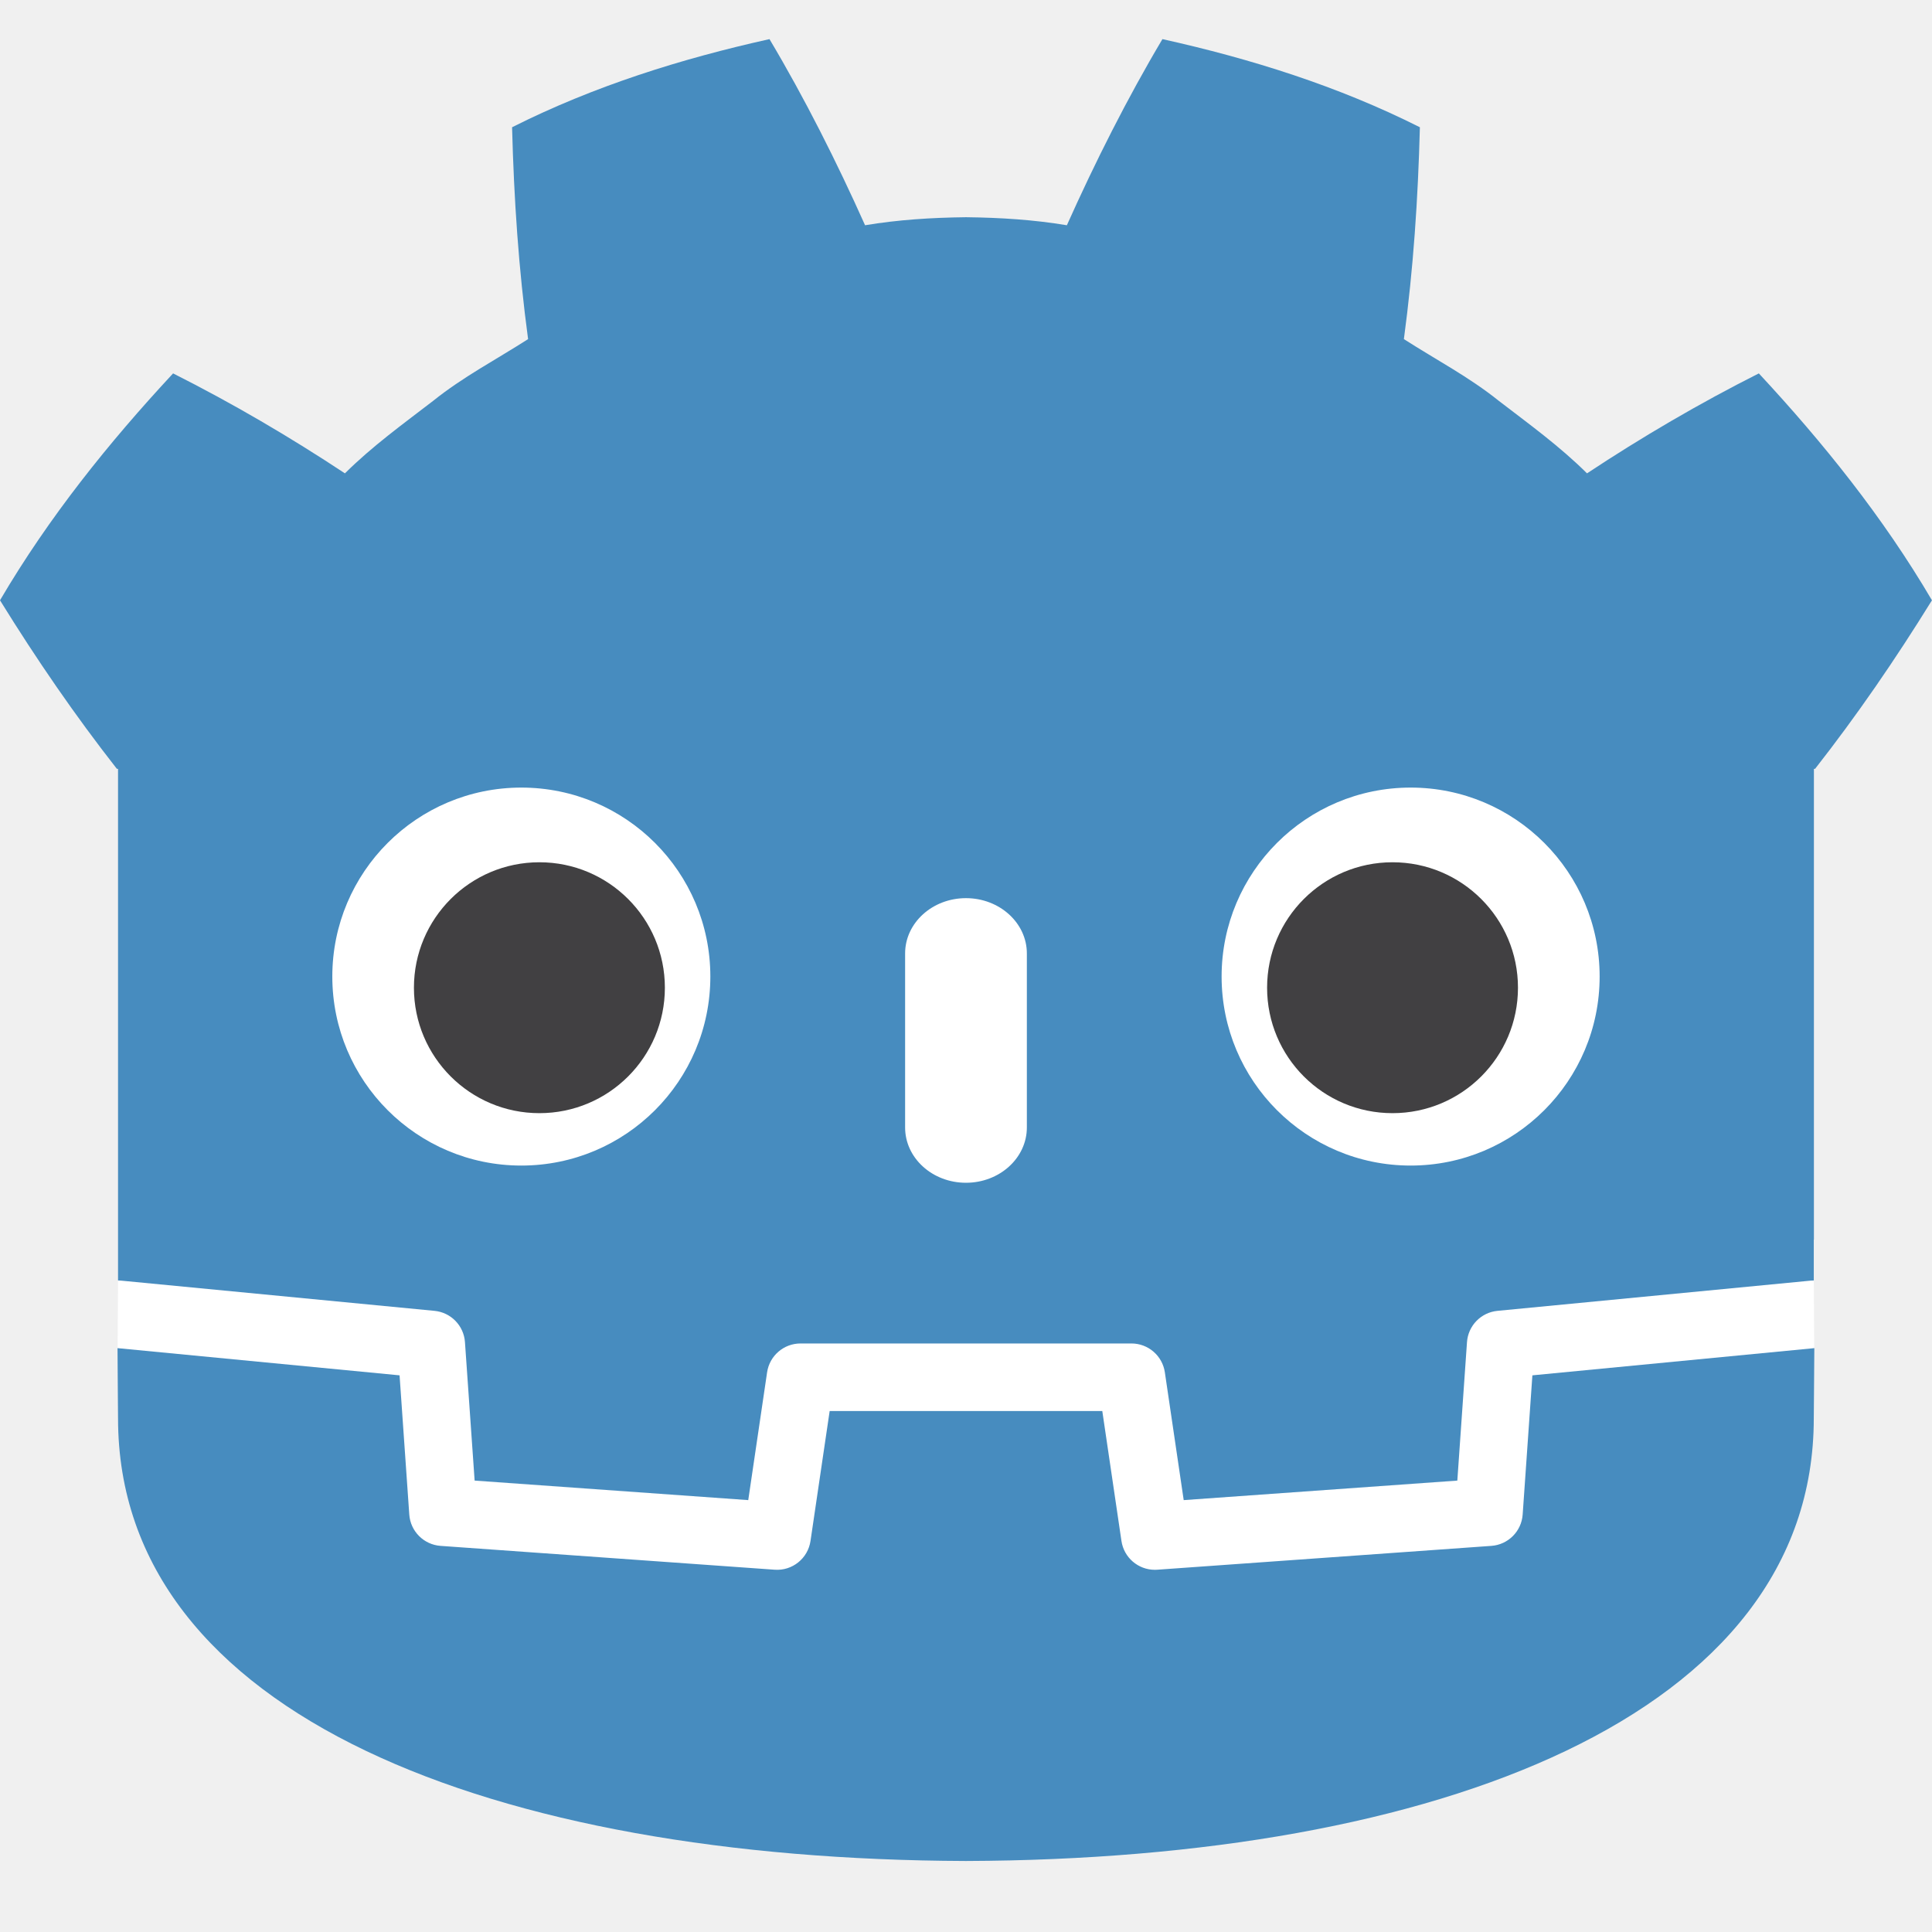
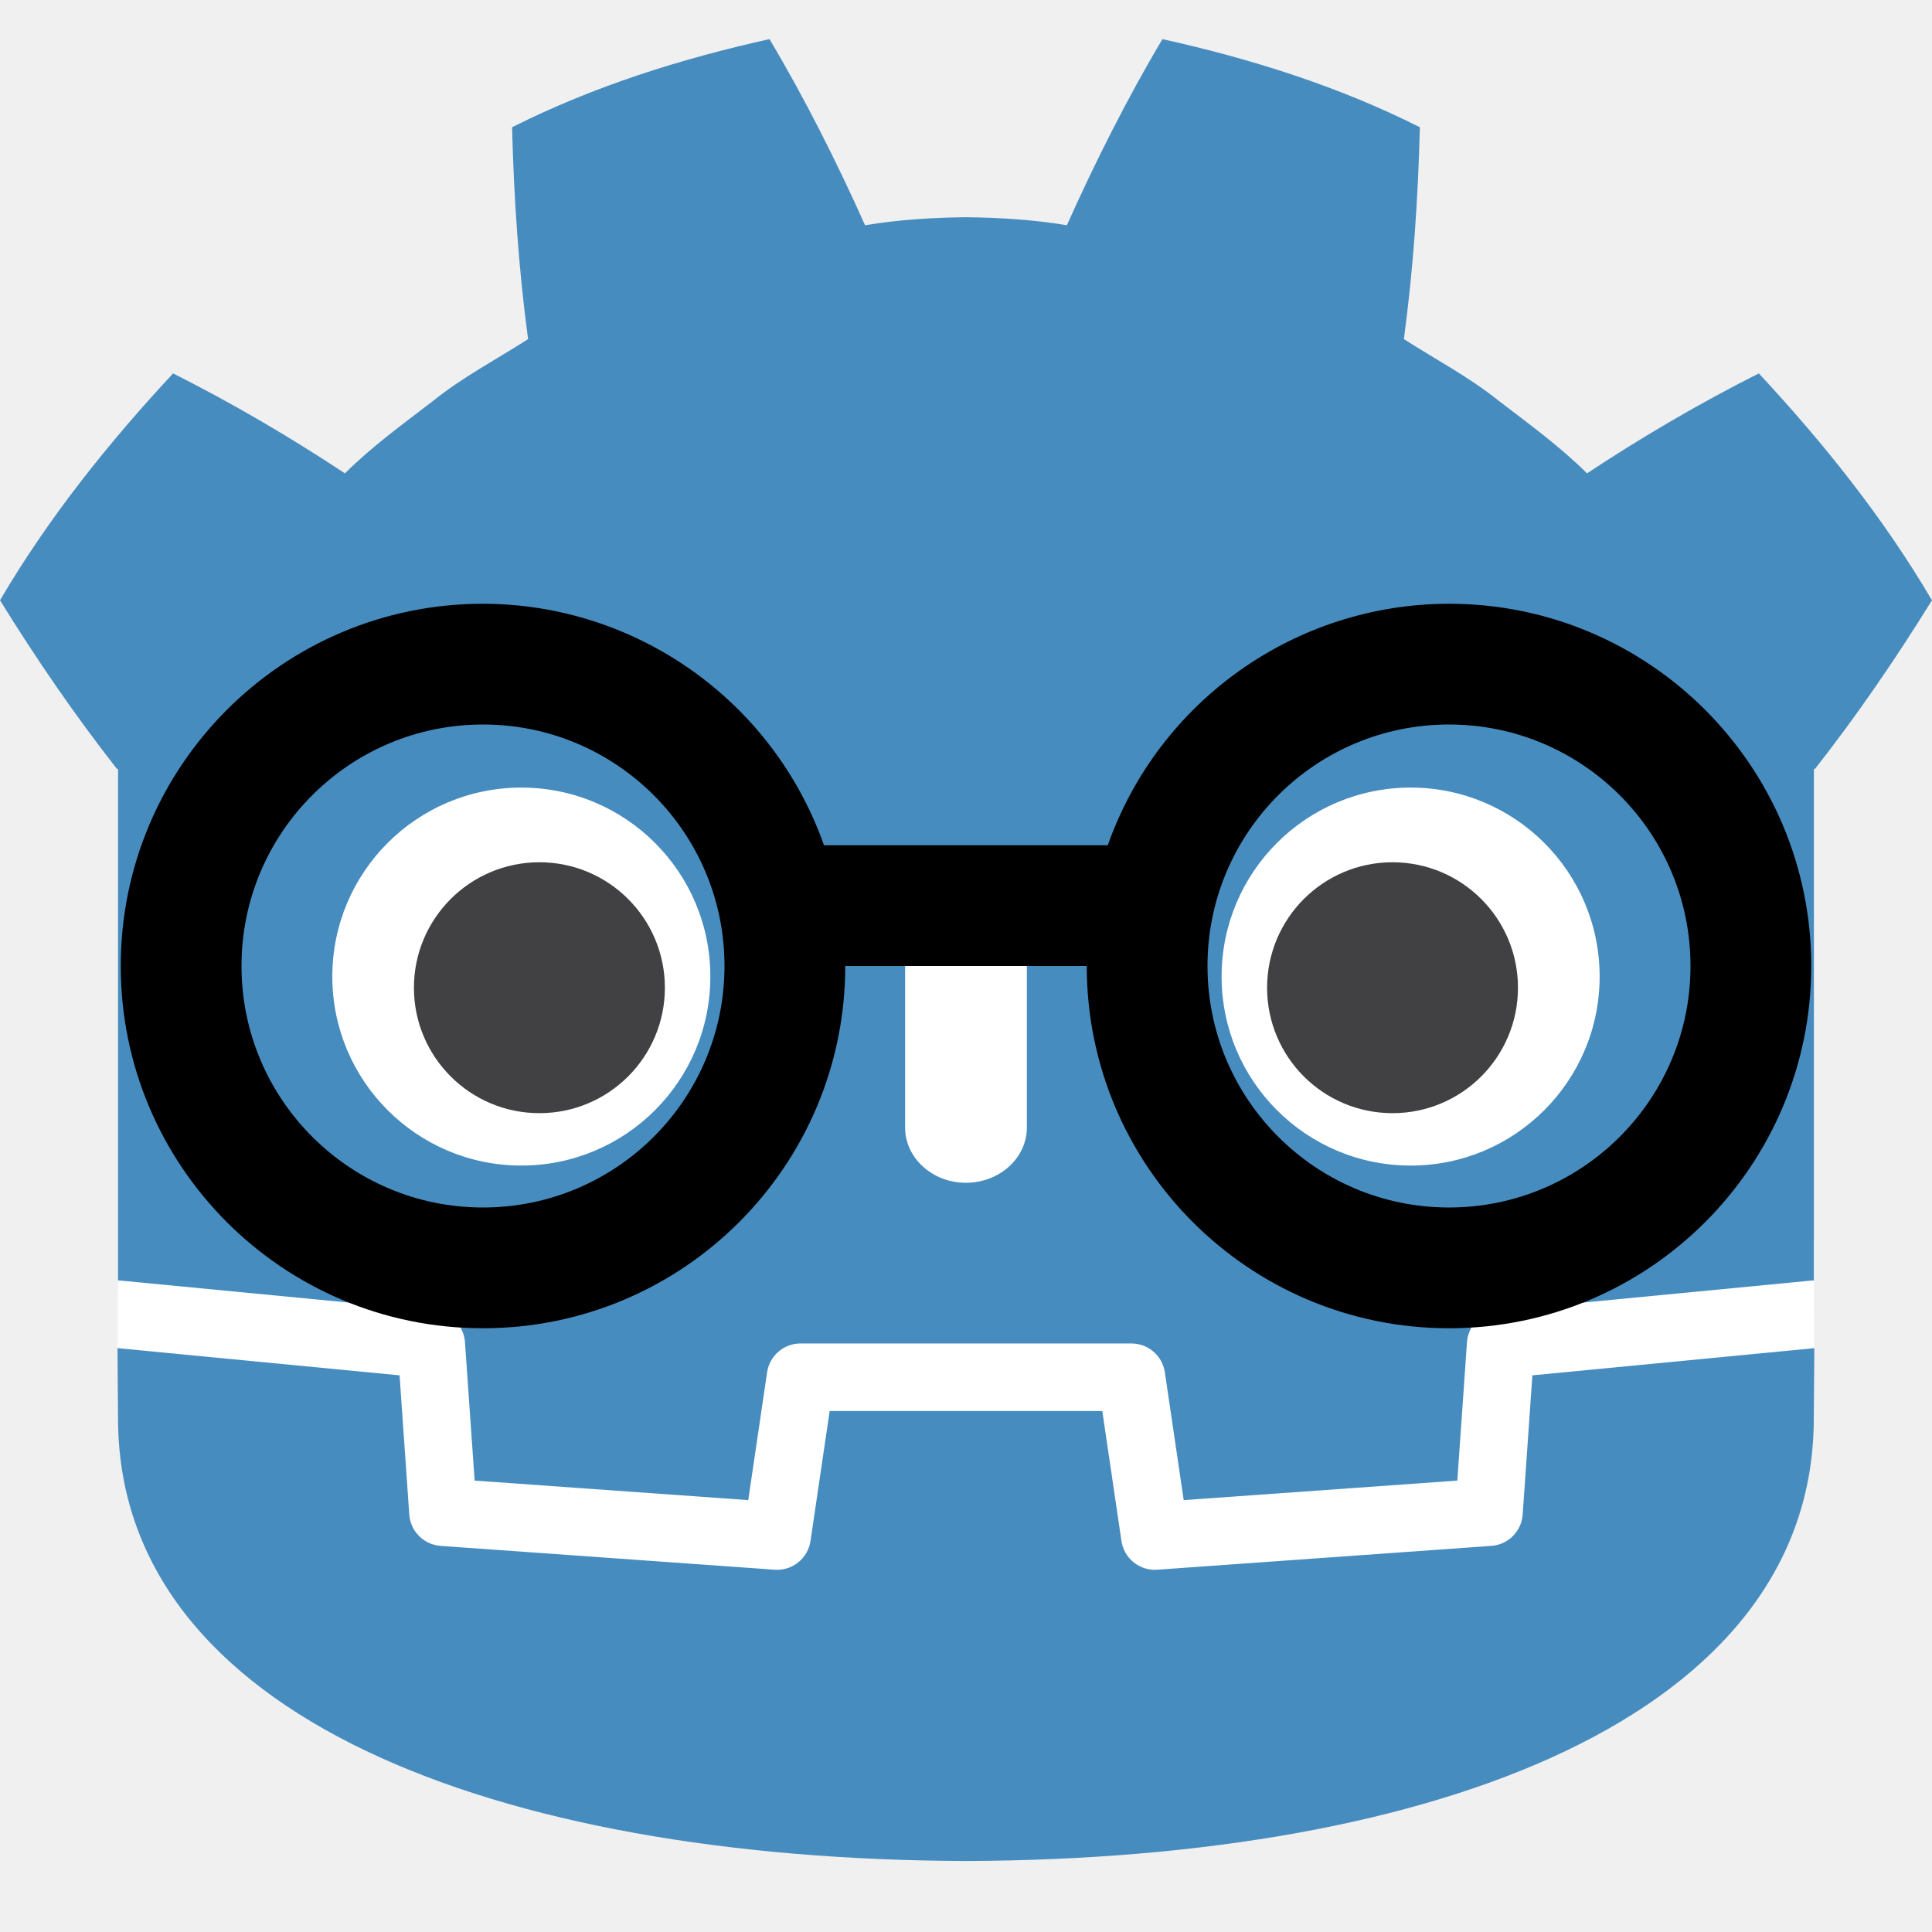
<svg xmlns="http://www.w3.org/2000/svg" width="16" height="16" version="1.1" viewBox="0 0 16 16">
  <g transform="translate(0 -1036.4)">
    <g transform="matrix(.017241 0 0 .017241 -.82759 1033.7)" stroke-width=".32">
      <g transform="matrix(4.1626 0 0 -4.1626 919.24 771.67)">
        <path d="m0 0s-0.325 1.994-0.515 1.976l-36.182-3.491c-2.879-0.278-5.115-2.574-5.317-5.459l-0.994-14.247-27.992-1.997-1.904 12.912c-0.424 2.872-2.932 5.037-5.835 5.037h-38.188c-2.902 0-5.41-2.165-5.834-5.037l-1.905-12.912-27.992 1.997-0.994 14.247c-0.202 2.886-2.438 5.182-5.317 5.46l-36.2 3.49c-0.187 0.018-0.324-1.978-0.511-1.978l-0.049-7.83 30.658-4.944 1.004-14.374c0.203-2.91 2.551-5.263 5.463-5.472l38.551-2.75c0.146-0.01 0.29-0.016 0.434-0.016 2.897 0 5.401 2.166 5.825 5.038l1.959 13.286h28.005l1.959-13.286c0.423-2.871 2.93-5.037 5.831-5.037 0.142 0 0.284 5e-3 0.423 0.015l38.556 2.75c2.911 0.209 5.26 2.562 5.463 5.472l1.003 14.374 30.645 4.966z" fill="#fff" />
      </g>
      <g transform="matrix(4.1626 0 0 -4.1626 104.7 525.91)">
        <path d="m0 0v-59.041c0.108-1e-3 0.216-5e-3 0.323-0.015l36.196-3.49c1.896-0.183 3.382-1.709 3.514-3.609l1.116-15.978 31.574-2.253 2.175 14.747c0.282 1.912 1.922 3.329 3.856 3.329h38.188c1.933 0 3.573-1.417 3.855-3.329l2.175-14.747 31.575 2.253 1.115 15.978c0.133 1.9 1.618 3.425 3.514 3.609l36.182 3.49c0.107 0.01 0.214 0.014 0.322 0.015v4.711l0.015 5e-3v54.325h0.134c4.795 6.12 9.232 12.569 13.487 19.449-5.651 9.62-12.575 18.217-19.976 26.182-6.864-3.455-13.531-7.369-19.828-11.534-3.151 3.132-6.7 5.694-10.186 8.372-3.425 2.751-7.285 4.768-10.946 7.118 1.09 8.117 1.629 16.108 1.846 24.448-9.446 4.754-19.519 7.906-29.708 10.17-4.068-6.837-7.788-14.241-11.028-21.479-3.842 0.642-7.702 0.88-11.567 0.926v6e-3c-0.027 0-0.052-6e-3 -0.075-6e-3 -0.024 0-0.049 6e-3 -0.073 6e-3v-6e-3c-3.872-0.046-7.729-0.284-11.572-0.926-3.238 7.238-6.956 14.642-11.03 21.479-10.184-2.264-20.258-5.416-29.703-10.17 0.216-8.34 0.755-16.331 1.848-24.448-3.668-2.35-7.523-4.367-10.949-7.118-3.481-2.678-7.036-5.24-10.188-8.372-6.297 4.165-12.962 8.079-19.828 11.534-7.401-7.965-14.321-16.562-19.974-26.182 4.253-6.88 8.693-13.329 13.487-19.449z" fill="#478cbf" />
      </g>
      <g transform="matrix(4.1626 0 0 -4.1626 784.07 817.24)">
        <path d="m0 0-1.121-16.063c-0.135-1.936-1.675-3.477-3.611-3.616l-38.555-2.751c-0.094-7e-3 -0.188-0.01-0.281-0.01-1.916 0-3.569 1.406-3.852 3.33l-2.211 14.994h-31.459l-2.211-14.994c-0.297-2.018-2.101-3.469-4.133-3.32l-38.555 2.751c-1.936 0.139-3.476 1.68-3.611 3.616l-1.121 16.063-32.547 3.138c0.015-3.498 0.06-7.33 0.06-8.093 0-34.374 43.605-50.896 97.781-51.086h0.133c54.176 0.19 97.766 16.712 97.766 51.086 0 0.777 0.047 4.593 0.063 8.093z" fill="#478cbf" />
      </g>
      <g transform="matrix(4.1626 0 0 -4.1626 389.21 625.67)">
        <path d="m0 0c0-12.052-9.765-21.815-21.813-21.815-12.042 0-21.81 9.763-21.81 21.815 0 12.044 9.768 21.802 21.81 21.802 12.048 0 21.813-9.758 21.813-21.802" fill="#fff" />
      </g>
      <g transform="matrix(4.1626 0 0 -4.1626 367.37 631.06)">
        <path d="m0 0c0-7.994-6.479-14.473-14.479-14.473-7.996 0-14.479 6.479-14.479 14.473s6.483 14.479 14.479 14.479c8 0 14.479-6.485 14.479-14.479" fill="#414042" />
      </g>
      <g transform="matrix(4.1626 0 0 -4.1626 511.99 724.74)">
        <path d="m0 0c-3.878 0-7.021 2.858-7.021 6.381v20.081c0 3.52 3.143 6.381 7.021 6.381s7.028-2.861 7.028-6.381v-20.081c0-3.523-3.15-6.381-7.028-6.381" fill="#fff" />
      </g>
      <g transform="matrix(4.1626 0 0 -4.1626 634.79 625.67)">
        <path d="m0 0c0-12.052 9.765-21.815 21.815-21.815 12.041 0 21.808 9.763 21.808 21.815 0 12.044-9.767 21.802-21.808 21.802-12.05 0-21.815-9.758-21.815-21.802" fill="#fff" />
      </g>
      <g transform="matrix(4.1626 0 0 -4.1626 656.64 631.06)">
        <path d="m0 0c0-7.994 6.477-14.473 14.471-14.473 8.002 0 14.479 6.479 14.479 14.473s-6.477 14.479-14.479 14.479c-7.994 0-14.471-6.485-14.471-14.479" fill="#414042" />
      </g>
    </g>
+     <path transform="translate(0 1036.4)" d="m4 5a3 3 0 0 0 -3 3 3 3 0 0 0 3 3 3 3 0 0 0 3 -3h2a3 3 0 0 0 3 3 3 3 0 0 0 3 -3 3 3 0 0 0 -3 -3 3 3 0 0 0 -2.826 2h-2.35a3 3 0 0 0 -2.824 -2zm0 1a2 2 0 0 1 2 2 2 2 0 0 1 -2 2 2 2 0 0 1 -2 -2 2 2 0 0 1 2 -2zm8 0a2 2 0 0 1 2 2 2 2 0 0 1 -2 2 2 2 0 0 1 -2 -2 2 2 0 0 1 2 -2z" />
  </g>
</svg>
